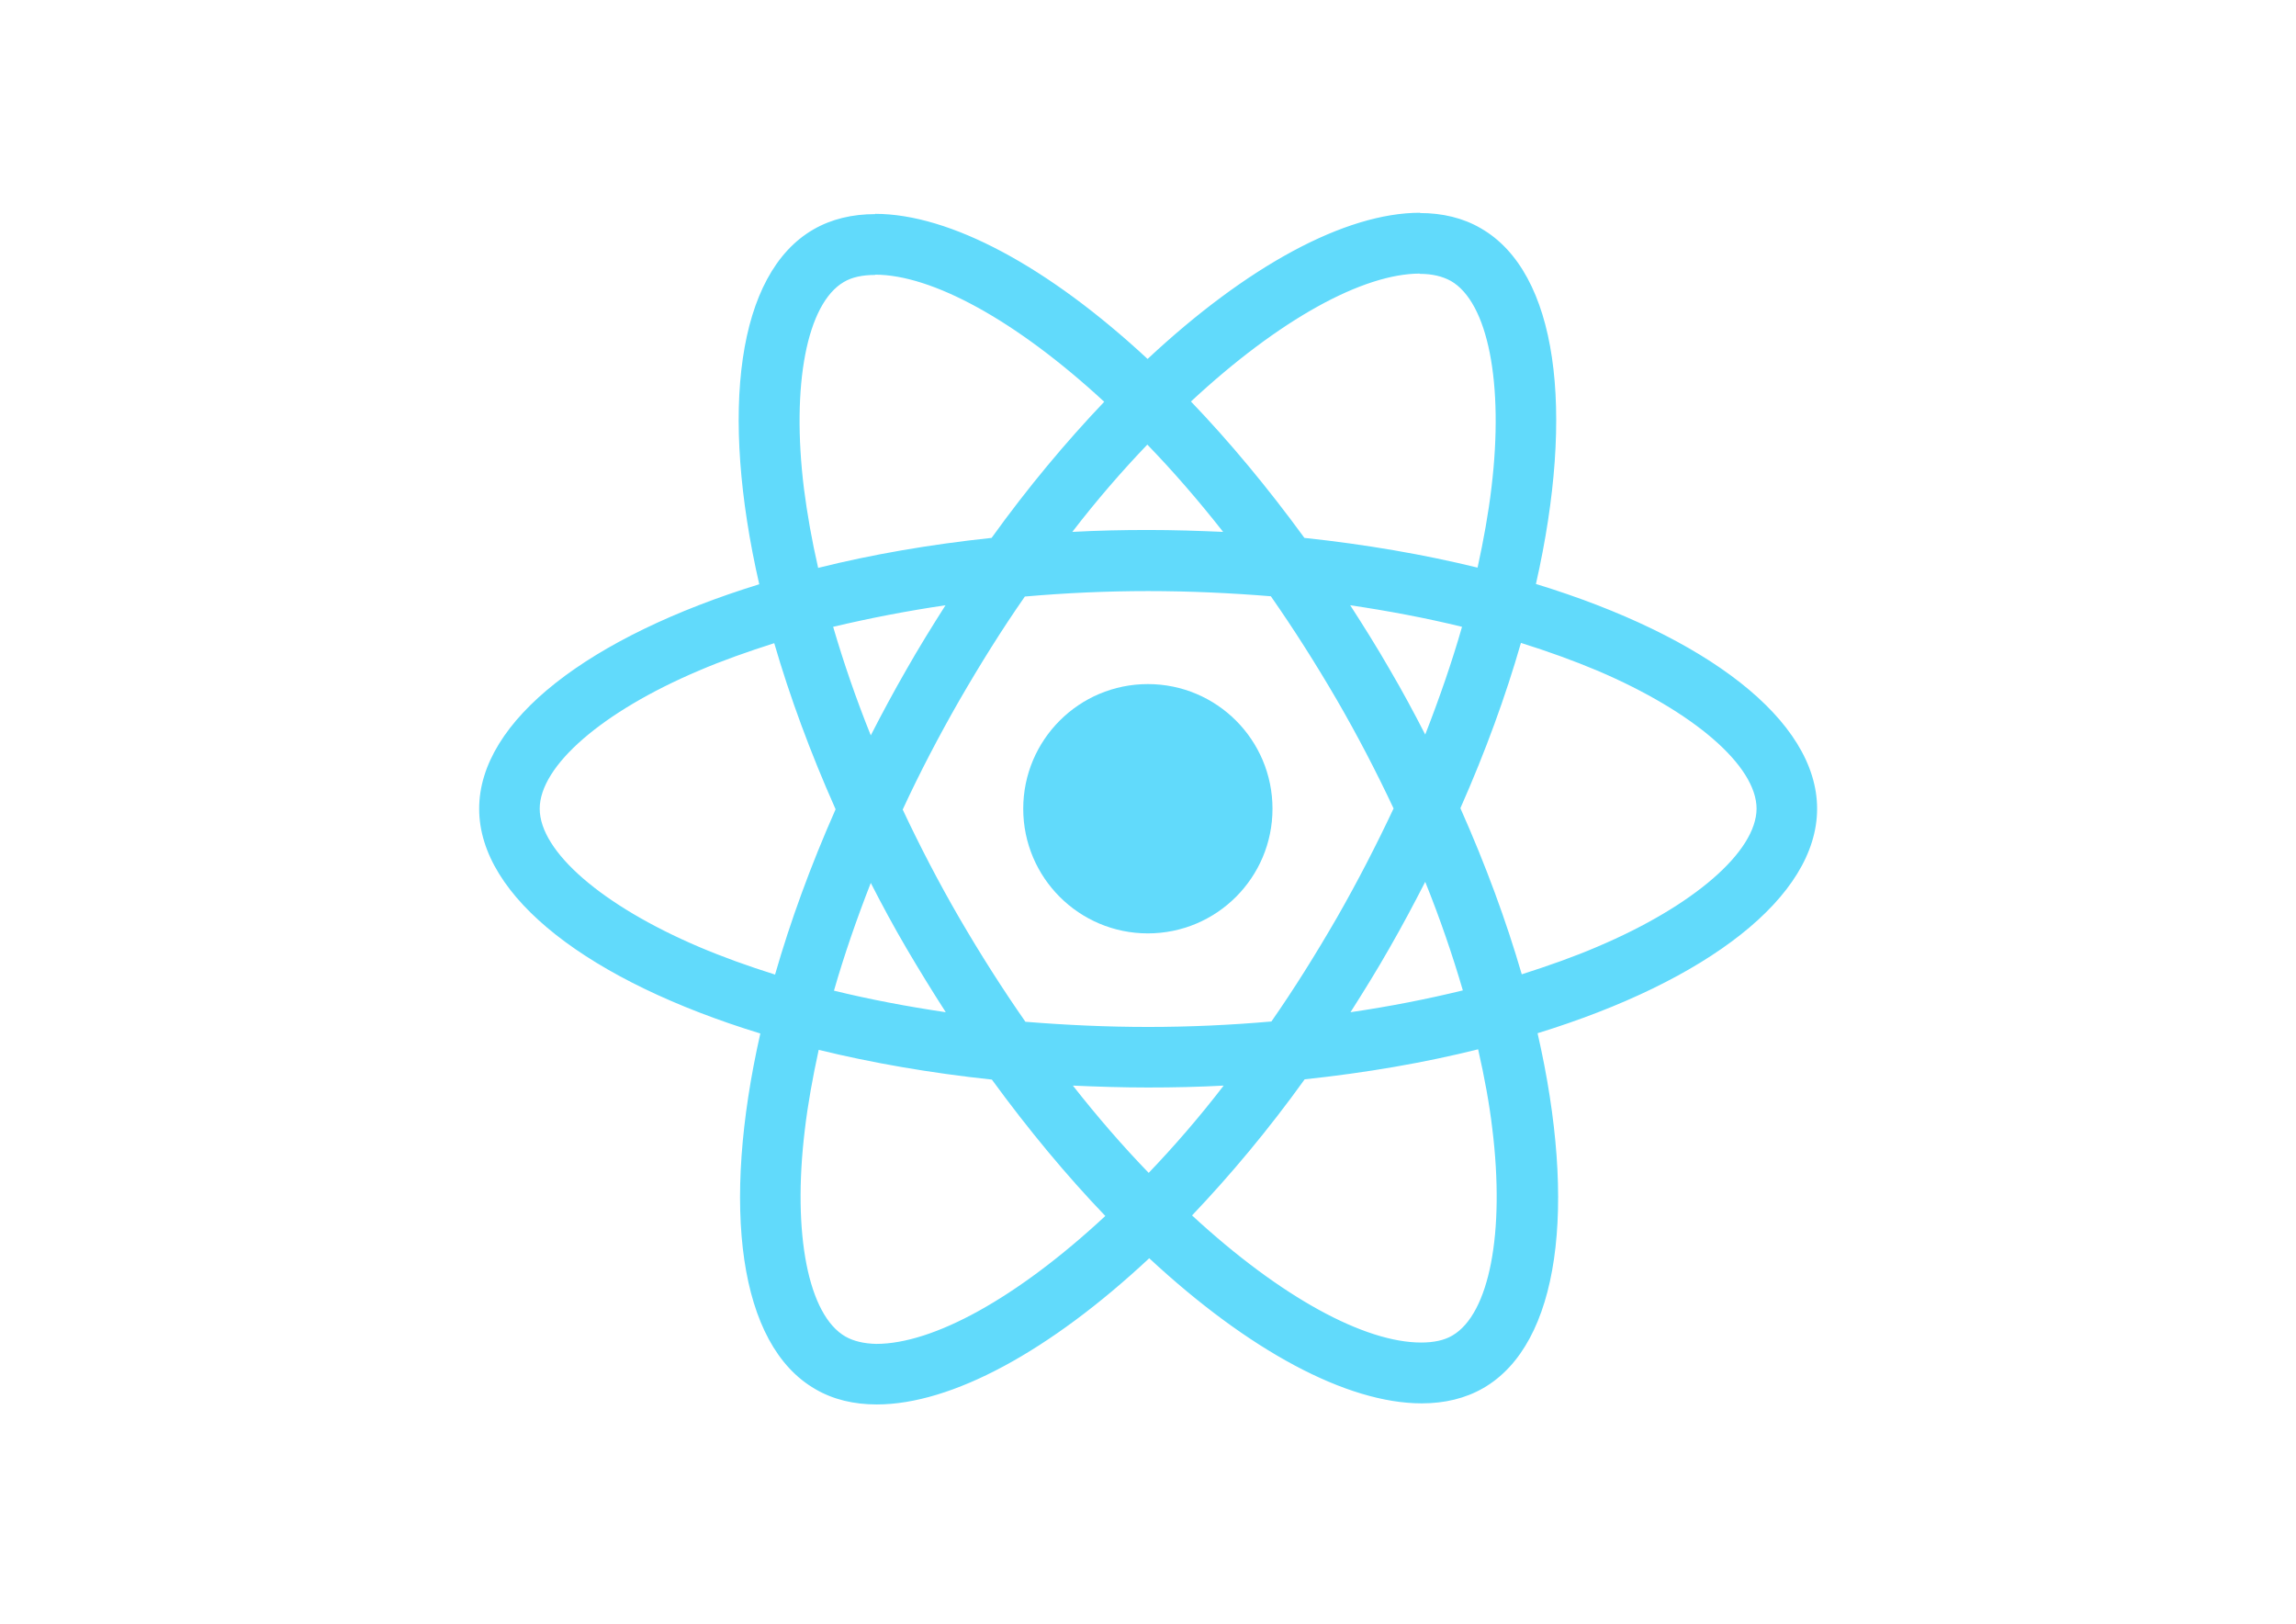
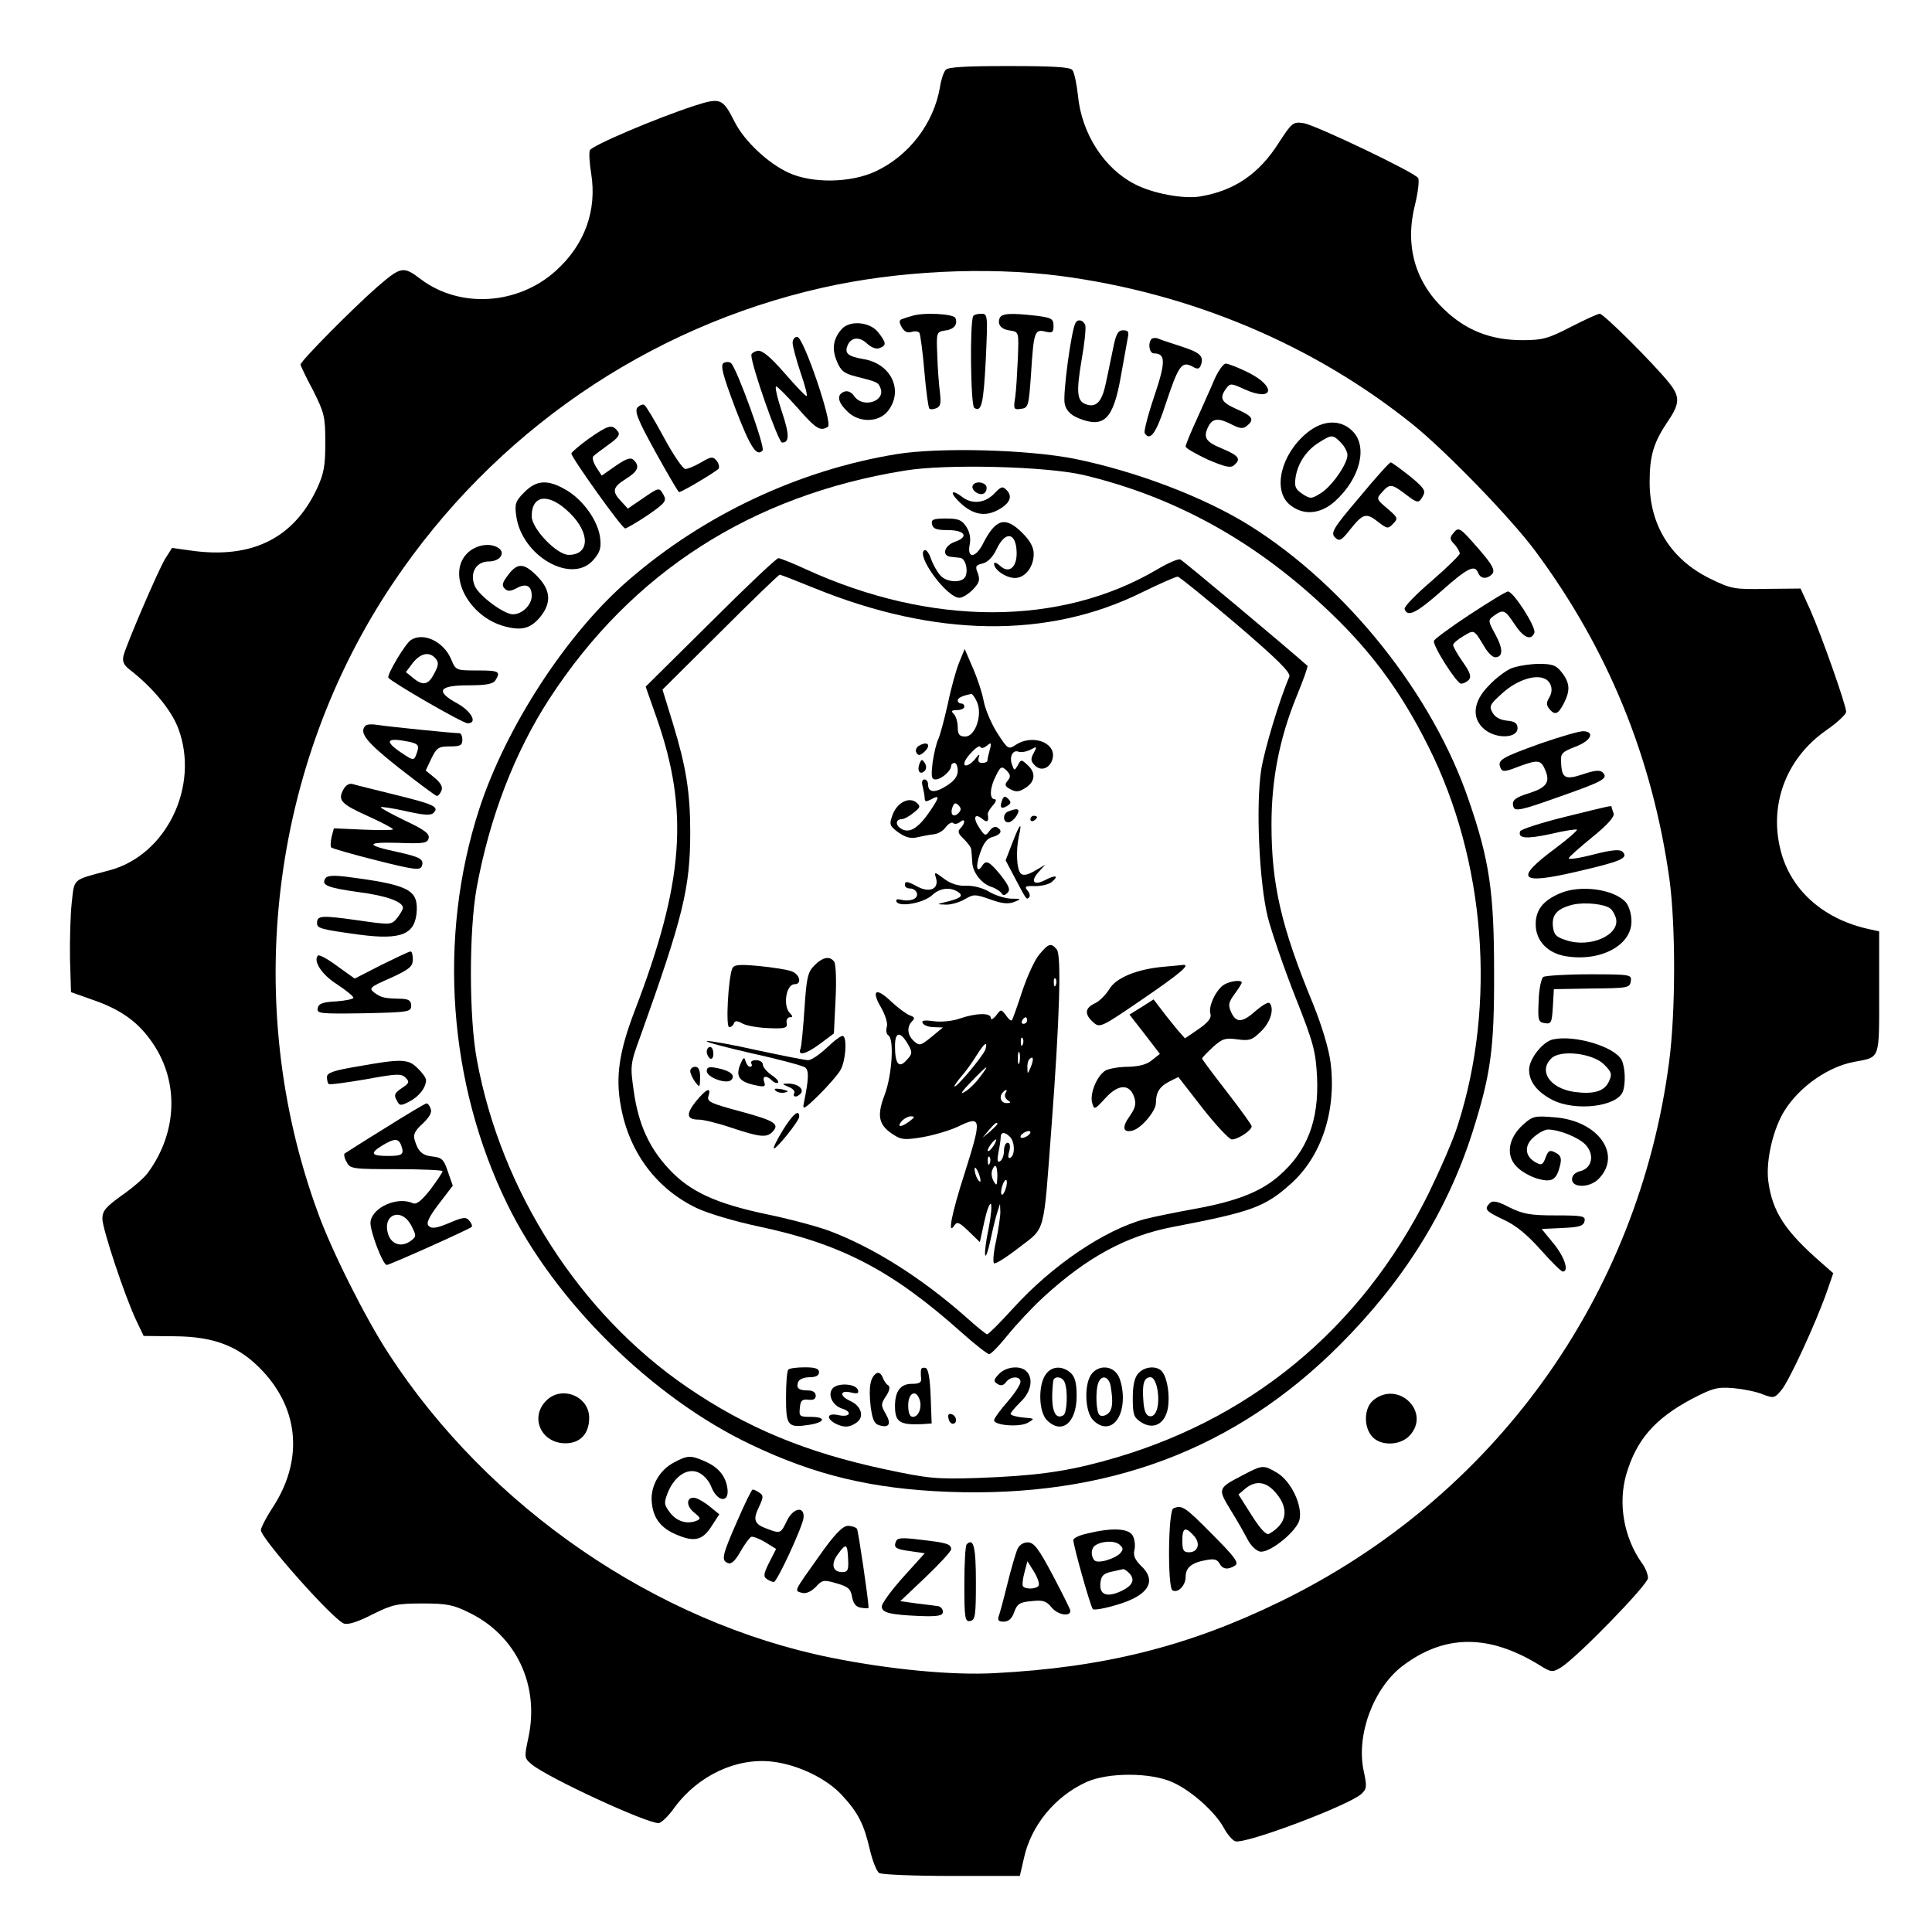
- <svg xmlns="http://www.w3.org/2000/svg" viewBox="0 0 841.9 595.3">
-   <g fill="#61DAFB">
-     <path d="M666.3 296.5c0-32.5-40.7-63.3-103.1-82.4 14.4-63.6 8-114.2-20.2-130.4-6.5-3.8-14.1-5.6-22.4-5.6v22.3c4.6 0 8.3.9 11.4 2.6 13.6 7.8 19.5 37.5 14.9 75.7-1.1 9.4-2.9 19.3-5.1 29.4-19.6-4.8-41-8.5-63.5-10.9-13.5-18.5-27.5-35.3-41.6-50 32.6-30.3 63.2-46.9 84-46.9V78c-27.5 0-63.5 19.6-99.9 53.6-36.4-33.8-72.4-53.2-99.9-53.2v22.3c20.7 0 51.4 16.5 84 46.6-14 14.7-28 31.4-41.3 49.9-22.6 2.4-44 6.1-63.6 11-2.3-10-4-19.7-5.2-29-4.7-38.2 1.1-67.9 14.6-75.8 3-1.8 6.9-2.6 11.5-2.6V78.5c-8.4 0-16 1.8-22.6 5.6-28.1 16.2-34.4 66.7-19.9 130.1-62.2 19.2-102.7 49.9-102.7 82.3 0 32.5 40.7 63.3 103.1 82.4-14.4 63.6-8 114.2 20.2 130.4 6.5 3.8 14.1 5.6 22.5 5.6 27.5 0 63.5-19.6 99.9-53.6 36.4 33.8 72.4 53.2 99.9 53.2 8.4 0 16-1.8 22.6-5.6 28.1-16.2 34.4-66.7 19.9-130.1 62-19.1 102.5-49.9 102.5-82.3zm-130.2-66.7c-3.7 12.9-8.3 26.2-13.5 39.5-4.1-8-8.4-16-13.1-24-4.6-8-9.5-15.8-14.4-23.4 14.2 2.1 27.9 4.7 41 7.9zm-45.8 106.5c-7.8 13.5-15.8 26.3-24.1 38.2-14.9 1.3-30 2-45.2 2-15.1 0-30.2-.7-45-1.9-8.3-11.9-16.4-24.6-24.2-38-7.6-13.1-14.5-26.4-20.8-39.8 6.2-13.4 13.2-26.8 20.7-39.9 7.8-13.5 15.8-26.3 24.1-38.2 14.9-1.3 30-2 45.2-2 15.1 0 30.2.7 45 1.9 8.3 11.9 16.4 24.6 24.2 38 7.6 13.1 14.5 26.4 20.8 39.8-6.3 13.4-13.2 26.8-20.7 39.9zm32.3-13c5.4 13.4 10 26.8 13.8 39.8-13.1 3.2-26.9 5.9-41.2 8 4.9-7.7 9.8-15.6 14.4-23.7 4.6-8 8.9-16.1 13-24.1zM421.2 430c-9.3-9.6-18.6-20.3-27.8-32 9 .4 18.2.7 27.5.7 9.4 0 18.7-.2 27.8-.7-9 11.7-18.3 22.4-27.5 32zm-74.4-58.9c-14.2-2.1-27.9-4.7-41-7.9 3.7-12.9 8.3-26.2 13.5-39.5 4.1 8 8.4 16 13.1 24 4.7 8 9.5 15.8 14.4 23.4zM420.7 163c9.3 9.6 18.6 20.3 27.8 32-9-.4-18.2-.7-27.5-.7-9.4 0-18.7.2-27.8.7 9-11.7 18.3-22.4 27.5-32zm-74 58.9c-4.9 7.7-9.8 15.6-14.4 23.7-4.6 8-8.9 16-13 24-5.4-13.4-10-26.8-13.8-39.8 13.1-3.1 26.9-5.8 41.2-7.9zm-90.5 125.2c-35.4-15.1-58.3-34.9-58.3-50.6 0-15.7 22.9-35.6 58.3-50.6 8.6-3.7 18-7 27.7-10.1 5.7 19.6 13.2 40 22.5 60.9-9.2 20.8-16.6 41.1-22.2 60.6-9.9-3.1-19.3-6.5-28-10.2zM310 490c-13.6-7.8-19.5-37.5-14.9-75.7 1.1-9.4 2.9-19.3 5.1-29.4 19.6 4.8 41 8.5 63.5 10.9 13.5 18.5 27.5 35.3 41.6 50-32.6 30.3-63.2 46.9-84 46.9-4.5-.1-8.3-1-11.3-2.7zm237.2-76.2c4.7 38.2-1.1 67.9-14.6 75.8-3 1.8-6.9 2.6-11.5 2.6-20.7 0-51.4-16.5-84-46.6 14-14.7 28-31.4 41.3-49.9 22.6-2.4 44-6.1 63.6-11 2.3 10.1 4.1 19.8 5.2 29.1zm38.5-66.7c-8.6 3.7-18 7-27.7 10.1-5.7-19.6-13.2-40-22.5-60.9 9.2-20.8 16.6-41.1 22.2-60.6 9.9 3.1 19.3 6.5 28.1 10.2 35.4 15.1 58.3 34.9 58.3 50.6-.1 15.7-23 35.6-58.4 50.6zM320.8 78.4z" />
-     <circle cx="420.9" cy="296.5" r="45.7" />
-     <path d="M520.5 78.1z" />
+ <svg xmlns="http://www.w3.org/2000/svg" version="1.0" width="585pt" height="584pt" viewBox="0 0 585 584" preserveAspectRatio="xMidYMid meet">
+   <g transform="translate(0,584) scale(0.1,-0.1)" fill="#000000" stroke="none">
+     <path d="M2863 5628 c-6 -7 -14 -31 -17 -53 -19 -109 -94 -207 -195 -254 -75 -35 -192 -37 -263 -4 -62 28 -134 96 -163 153 -37 73 -43 75 -122 50 -119 -39 -311 -121 -317 -135 -3 -8 -1 -39 4 -70 18 -112 -19 -215 -106 -294 -114 -104 -290 -116 -409 -27 -54 41 -60 40 -133 -23 -72 -63 -232 -224 -232 -235 0 -3 17 -39 38 -78 34 -68 37 -79 37 -158 0 -71 -4 -94 -26 -141 -71 -150 -198 -212 -381 -186 l-57 8 -21 -33 c-22 -37 -116 -256 -126 -293 -4 -17 0 -28 18 -42 70 -54 127 -123 148 -179 65 -174 -36 -383 -208 -429 -116 -31 -106 -23 -115 -100 -4 -39 -6 -115 -5 -170 l3 -99 62 -22 c83 -28 136 -64 178 -122 88 -119 85 -278 -8 -404 -11 -15 -47 -46 -79 -68 -47 -34 -58 -46 -58 -70 0 -31 69 -238 103 -309 l22 -46 95 -1 c121 -1 196 -31 266 -106 111 -119 122 -273 28 -415 -19 -29 -34 -59 -34 -66 0 -25 220 -273 252 -283 13 -4 43 6 86 28 60 30 74 33 152 33 73 0 93 -4 141 -28 142 -69 213 -219 179 -378 -13 -61 -13 -62 11 -82 51 -41 345 -177 383 -177 8 0 30 21 49 48 71 96 187 151 296 138 77 -9 164 -51 210 -101 50 -54 67 -88 85 -166 8 -34 21 -66 28 -70 7 -5 106 -9 220 -9 l206 0 12 52 c21 99 93 188 189 232 65 30 197 30 263 -1 57 -26 128 -90 154 -138 10 -19 26 -37 34 -40 30 -10 348 110 383 144 16 15 16 23 6 70 -23 108 30 250 118 317 127 96 261 97 415 2 35 -22 39 -22 64 -7 48 29 264 251 264 271 0 11 -8 32 -19 46 -54 77 -72 179 -47 267 31 106 87 170 200 230 62 32 76 36 125 32 31 -3 71 -11 89 -19 32 -12 35 -12 56 13 23 27 104 202 138 299 l19 55 -33 29 c-113 98 -152 157 -164 252 -7 61 15 157 50 212 46 73 133 133 211 147 79 15 75 4 75 210 l0 185 -27 6 c-135 28 -234 112 -268 227 -42 143 10 289 135 376 33 23 60 48 60 56 0 20 -75 232 -108 307 l-30 66 -104 -1 c-98 -2 -106 0 -170 31 -118 58 -183 161 -183 292 0 81 12 121 57 187 35 52 35 73 1 115 -46 57 -197 208 -209 208 -6 0 -45 -18 -88 -40 -68 -35 -85 -40 -146 -40 -95 0 -170 29 -236 92 -90 85 -121 195 -89 320 9 37 13 73 9 79 -10 17 -308 159 -346 166 -33 5 -36 2 -77 -61 -60 -94 -135 -144 -238 -161 -50 -8 -142 9 -196 37 -93 47 -162 153 -173 269 -4 35 -11 70 -17 77 -7 9 -58 12 -192 12 -134 0 -185 -3 -192 -12z m344 -623 c400 -52 773 -210 1073 -452 101 -82 292 -279 367 -379 221 -297 356 -626 408 -996 19 -141 19 -401 -1 -553 -93 -713 -531 -1320 -1179 -1635 -277 -135 -533 -199 -864 -216 -126 -7 -317 11 -495 47 -530 107 -1037 455 -1339 920 -69 105 -174 314 -215 429 -231 631 -144 1352 229 1906 306 455 771 774 1300 893 226 51 495 64 716 36z" />
+     <path d="M2760 4883 c-8 -2 -21 -6 -28 -9 -10 -3 -10 -9 -2 -24 8 -14 17 -19 30 -15 10 3 21 2 24 -3 3 -6 10 -58 15 -117 5 -59 12 -109 15 -112 3 -3 12 -3 21 1 13 5 15 15 11 48 -3 24 -7 75 -8 113 -3 68 -2 70 22 74 28 3 41 18 33 38 -5 13 -99 18 -133 6z" />
+     <path d="M2947 4883 c-11 -18 -8 -271 3 -278 22 -14 28 11 35 148 6 133 6 137 -14 137 -11 0 -22 -3 -24 -7z" />
+     <path d="M3027 4877 c-8 -20 5 -35 33 -38 25 -4 25 -5 22 -84 -2 -44 -5 -97 -8 -118 -6 -36 -4 -38 17 -35 23 3 24 8 31 107 8 127 11 135 43 127 21 -5 25 -3 25 17 0 22 -6 25 -52 31 -79 9 -105 7 -111 -7z" />
+     <path d="M3257 4863 c-13 -20 -40 -221 -33 -246 4 -19 17 -33 41 -43 78 -32 106 -4 129 127 9 52 19 104 21 117 4 17 1 22 -14 22 -16 0 -22 -11 -31 -57 -7 -32 -16 -79 -22 -105 -11 -53 -28 -72 -57 -63 -30 9 -33 34 -16 135 9 50 14 98 11 106 -6 15 -22 19 -29 7z" />
+     <path d="M2548 4843 c-25 -29 -30 -59 -14 -97 12 -29 22 -37 58 -46 64 -16 68 -18 74 -35 16 -40 -53 -62 -79 -25 -9 13 -20 18 -31 14 -23 -9 -20 -31 9 -59 35 -36 96 -35 124 1 48 62 9 144 -76 157 -45 8 -56 17 -47 40 10 26 36 29 59 7 13 -12 28 -18 38 -14 22 8 21 16 -4 48 -25 32 -87 37 -111 9z" />
+     <path d="M2400 4802 c0 -10 11 -51 24 -90 14 -40 22 -72 18 -71 -4 0 -34 32 -67 70 -42 48 -66 68 -80 67 -11 -2 -20 -8 -20 -13 0 -32 82 -265 93 -265 23 0 23 24 -2 98 -13 39 -20 72 -16 72 4 0 33 -29 65 -65 56 -64 69 -72 92 -57 15 10 -74 272 -93 272 -8 0 -14 -8 -14 -18z" />
+     <path d="M3487 4814 c-12 -13 -7 -44 7 -44 36 0 36 -26 1 -130 -19 -56 -32 -107 -29 -111 16 -27 35 -1 64 89 38 114 48 129 79 113 17 -10 22 -9 27 3 10 27 -1 38 -56 56 -30 10 -62 20 -71 24 -8 4 -18 3 -22 0z" />
+     <path d="M2191 4741 c-10 -7 -3 -35 35 -136 46 -120 65 -149 83 -129 9 9 -77 246 -95 264 -5 5 -15 5 -23 1z" />
+     <path d="M3678 4693 c-11 -27 -36 -81 -54 -122 -19 -41 -34 -78 -34 -83 0 -5 30 -22 66 -39 51 -22 70 -27 80 -18 23 19 16 29 -36 51 -51 21 -58 34 -40 69 13 23 31 24 71 3 24 -12 34 -13 45 -3 23 19 17 29 -31 50 -47 21 -54 33 -32 63 12 16 15 16 56 -3 87 -39 97 8 11 51 -30 15 -61 27 -68 27 -7 1 -22 -20 -34 -46z" />
+     <path d="M1930 4606 c-9 -12 2 -39 55 -135 37 -67 69 -121 71 -121 9 0 114 63 120 71 3 6 0 17 -7 25 -10 12 -16 12 -46 -6 -19 -11 -40 -20 -48 -20 -7 0 -36 42 -64 94 -28 52 -55 97 -60 100 -5 3 -14 -1 -21 -8z" />
+     <path d="M3957 4529 c-78 -64 -104 -172 -53 -216 41 -35 94 -31 139 10 75 68 100 165 52 212 -36 36 -90 34 -138 -6z m103 -29 c11 -11 20 -28 20 -38 0 -27 -49 -97 -82 -116 -27 -17 -31 -17 -55 -1 -21 14 -24 22 -20 50 7 44 34 83 72 106 38 24 41 23 65 -1z" />
+     <path d="M1783 4512 c-29 -21 -52 -41 -53 -45 0 -12 153 -227 163 -227 4 0 35 18 68 40 52 36 58 43 49 60 -14 25 -13 26 -65 -10 l-44 -30 -20 22 c-29 30 -26 43 14 68 37 23 43 38 24 57 -9 9 -22 5 -54 -17 l-43 -30 -17 26 c-9 15 -13 29 -8 33 4 4 25 20 46 35 31 22 36 31 26 42 -16 20 -27 17 -86 -24z" />
+     <path d="M2715 4465 c-295 -48 -582 -183 -809 -379 -189 -162 -374 -447 -455 -696 -126 -388 -94 -830 85 -1196 144 -295 439 -586 738 -728 195 -93 367 -134 598 -143 480 -18 867 127 1184 444 194 194 325 404 402 643 56 177 67 253 66 490 0 238 -14 335 -76 515 -109 322 -370 649 -663 833 -139 87 -345 165 -532 203 -142 28 -409 35 -538 14z m565 -63 c269 -64 508 -193 724 -394 141 -130 235 -256 321 -428 173 -345 207 -780 89 -1147 -13 -43 -54 -136 -89 -208 -205 -412 -547 -692 -987 -810 -118 -32 -210 -44 -378 -50 -123 -4 -148 -2 -279 26 -240 51 -421 126 -602 250 -324 222 -562 593 -635 990 -24 128 -24 389 -1 519 39 214 115 412 221 575 249 382 611 615 1075 690 125 21 428 13 541 -13z" />
+     <path d="M2946 4371 c-9 -15 23 -36 36 -23 5 5 7 15 4 21 -9 13 -33 14 -40 2z" />
+     <path d="M3010 4345 c-27 -28 -66 -33 -96 -10 -30 23 -40 17 -15 -9 39 -41 77 -52 117 -33 41 20 52 43 32 63 -12 13 -17 11 -38 -11z" />
+     <path d="M2822 4253 c3 -14 13 -18 47 -18 54 0 66 -21 21 -36 -32 -12 -39 -43 -10 -45 8 -1 20 -2 27 -3 15 -1 25 -33 17 -55 -8 -22 -57 -21 -77 2 -9 10 -22 33 -28 50 -6 18 -15 29 -20 26 -26 -16 68 -144 106 -144 9 0 27 11 40 24 20 21 23 29 16 50 -9 21 -7 25 15 30 15 4 31 20 42 44 25 53 56 51 60 -3 4 -50 -21 -75 -50 -48 -10 9 -18 12 -18 6 0 -18 36 -43 63 -43 31 0 57 33 57 73 0 20 -11 40 -34 63 -52 52 -81 44 -120 -33 -22 -43 -48 -45 -40 -3 4 19 1 38 -10 55 -14 21 -24 25 -62 25 -38 0 -45 -3 -42 -17z" />
+     <path d="M2151 3955 l-196 -194 33 -94 c99 -282 83 -499 -66 -887 -47 -123 -59 -200 -42 -290 25 -139 108 -250 230 -308 36 -17 119 -41 185 -55 251 -53 404 -132 615 -320 41 -37 80 -67 85 -67 6 0 30 25 55 56 25 31 74 84 110 117 131 120 250 185 391 212 240 46 279 60 359 132 92 83 137 221 119 365 -5 41 -26 111 -53 178 -97 235 -126 362 -126 544 0 136 24 259 75 385 21 51 36 93 34 95 -69 61 -377 319 -385 322 -6 3 -38 -11 -70 -30 -293 -173 -684 -173 -1063 0 -41 19 -79 34 -84 34 -6 0 -99 -88 -206 -195z m313 105 c368 -150 709 -155 995 -13 53 26 101 47 107 47 6 -1 86 -66 178 -144 126 -108 165 -147 160 -159 -30 -70 -75 -219 -85 -281 -17 -109 -6 -344 20 -448 12 -46 49 -154 83 -240 56 -141 62 -166 66 -244 6 -130 -30 -224 -114 -297 -55 -49 -129 -78 -255 -101 -61 -11 -129 -25 -152 -31 -123 -33 -281 -140 -399 -270 -39 -43 -75 -79 -79 -79 -3 0 -33 24 -65 53 -134 118 -279 210 -415 261 -36 13 -121 36 -190 50 -151 32 -230 68 -293 136 -61 65 -93 137 -107 236 -11 78 -11 82 21 169 128 358 150 446 150 615 0 122 -13 200 -52 328 l-32 104 175 174 c96 96 177 174 180 174 3 0 49 -18 103 -40z" />
+     <path d="M2905 3836 c-9 -21 -25 -78 -35 -127 -11 -49 -24 -97 -29 -107 -5 -10 -13 -42 -17 -70 -5 -43 -4 -52 9 -52 17 0 47 26 47 41 0 5 5 9 10 9 6 0 10 -11 10 -24 0 -17 -11 -31 -35 -46 -35 -22 -55 -20 -55 6 0 8 -5 14 -11 14 -7 0 -9 -9 -5 -22 3 -13 6 -29 6 -36 0 -10 5 -10 20 -2 26 14 25 7 -4 -36 -35 -51 -61 -68 -86 -54 -20 11 -19 30 2 30 5 0 21 8 34 19 21 16 22 20 9 31 -23 19 -60 -1 -73 -39 -10 -28 -8 -32 19 -52 22 -15 38 -19 57 -14 15 3 37 8 50 9 12 1 29 11 36 22 8 10 18 16 22 12 4 -4 13 -3 21 3 16 14 17 -3 1 -19 -9 -9 -7 -16 10 -32 12 -12 23 -26 23 -33 1 -7 2 -24 3 -39 2 -31 29 -65 60 -74 11 -4 24 -12 28 -18 5 -8 10 -8 19 1 9 9 4 21 -20 52 -34 42 -45 48 -56 31 -17 -27 -22 -5 -8 35 11 33 22 47 39 51 25 7 31 19 13 29 -6 4 -16 -1 -23 -11 -12 -16 -14 -16 -31 10 -20 30 -14 46 10 26 14 -12 20 -7 16 14 -1 5 6 17 15 27 10 11 12 19 6 19 -17 0 -15 36 4 72 14 28 17 29 32 15 12 -13 13 -19 3 -31 -10 -12 -8 -17 9 -26 17 -9 26 -8 46 5 29 19 31 46 5 69 -18 17 -20 17 -29 -1 -10 -17 -11 -17 -17 0 -10 24 1 48 19 41 8 -3 24 0 36 6 20 11 21 10 10 -10 -10 -18 -9 -25 4 -38 20 -20 49 -6 54 25 7 46 -63 70 -112 38 -23 -15 -24 -14 -56 35 -18 28 -36 71 -41 95 -4 24 -19 70 -33 102 l-25 58 -16 -39z m53 -121 c18 -39 -5 -105 -35 -105 -18 0 -23 6 -23 28 0 15 -5 33 -12 40 -9 9 -7 12 10 12 12 0 22 5 22 10 0 6 -4 10 -10 10 -5 0 -10 4 -10 9 0 8 13 14 41 20 3 0 11 -10 17 -24z m30 -133 c13 11 15 10 9 -12 -4 -14 -7 -28 -7 -32 0 -5 -7 -8 -16 -8 -11 0 -14 6 -10 18 4 11 -1 8 -12 -7 -11 -13 -24 -21 -30 -18 -6 4 1 19 17 36 14 16 28 25 29 20 2 -6 11 -4 20 3z m-86 -204 c-15 -15 -26 -4 -18 18 5 13 9 15 18 6 9 -9 9 -15 0 -24z" />
+     <path d="M2781 3581 c-7 -5 -10 -14 -6 -20 5 -9 10 -9 21 0 26 22 14 38 -15 20z" />
+     <path d="M2784 3527 c-8 -21 2 -35 16 -21 5 5 6 15 0 24 -8 12 -10 12 -16 -3z" />
+     <path d="M3034 3416 c-8 -22 -2 -27 16 -16 12 7 12 12 3 21 -10 10 -14 9 -19 -5z" />
+     <path d="M3053 3383 c-17 -6 -17 -33 0 -33 7 0 18 9 25 20 13 21 4 25 -25 13z" />
+     <path d="M3120 3359 c0 -5 5 -7 10 -4 6 3 10 8 10 11 0 2 -4 4 -10 4 -5 0 -10 -5 -10 -11z" />
+     <path d="M3065 3287 l-20 -52 29 -55 c35 -66 34 -65 42 -57 4 4 2 13 -5 21 -10 12 -6 14 23 13 19 0 41 5 50 12 24 20 13 23 -20 6 -35 -18 -45 -3 -18 26 l19 21 -32 -19 c-21 -12 -35 -15 -42 -8 -13 13 -15 70 -6 113 11 47 3 39 -20 -21z" />
+     <path d="M2834 3182 c10 -32 -17 -46 -53 -28 -35 19 -41 19 -41 6 0 -5 6 -10 14 -10 21 0 31 -21 15 -31 -8 -5 -25 -7 -37 -4 -16 4 -21 2 -17 -6 11 -16 82 -3 108 21 22 21 53 25 77 10 19 -12 9 -20 -32 -30 -33 -8 -33 -8 -5 -9 16 -1 42 7 58 16 27 16 31 16 77 0 35 -13 55 -15 73 -8 23 9 22 10 -10 10 -18 1 -48 10 -66 21 -18 11 -47 19 -69 18 -24 -1 -47 6 -67 21 -29 22 -31 22 -25 3z" />
+     <path d="M3147 2950 c-14 -16 -37 -67 -52 -112 -15 -46 -29 -85 -31 -87 -3 -3 -11 4 -18 15 -15 19 -15 19 -30 -1 -9 -11 -16 -14 -16 -7 0 16 -45 15 -94 -2 -22 -8 -57 -11 -79 -8 -29 4 -38 2 -33 -6 4 -7 19 -12 34 -12 l27 -1 -35 -29 c-32 -26 -36 -27 -52 -13 -21 19 -23 44 -6 61 9 9 7 13 -8 18 -10 4 -36 23 -56 42 -46 44 -61 34 -30 -19 13 -23 21 -48 17 -59 -3 -10 -1 -21 5 -25 18 -11 11 -120 -11 -179 -25 -65 -19 -93 27 -122 23 -15 34 -16 88 -7 34 6 81 20 105 31 74 36 75 28 21 -143 -39 -121 -52 -189 -30 -155 8 12 15 9 43 -18 l34 -33 13 60 c7 33 16 58 20 56 4 -3 1 -35 -6 -72 -8 -37 -13 -74 -11 -83 2 -8 9 12 16 45 7 33 16 71 21 85 l8 25 1 -25 c0 -14 -6 -53 -13 -88 -8 -34 -10 -64 -6 -67 4 -3 39 19 76 48 81 62 73 35 98 367 25 331 30 518 16 535 -17 21 -25 19 -53 -15z m50 -92 c-3 -8 -6 -5 -6 6 -1 11 2 17 5 13 3 -3 4 -12 1 -19z m-87 -108 c0 -5 -5 -10 -11 -10 -5 0 -7 5 -4 10 3 6 8 10 11 10 2 0 4 -4 4 -10z m-360 -73 c13 -23 13 -28 -5 -47 -23 -26 -35 -12 -35 43 0 44 16 46 40 4z m347 1 c-3 -8 -6 -5 -6 6 -1 11 2 17 5 13 3 -3 4 -12 1 -19z m-113 -15 c-5 -18 -93 -123 -94 -112 0 3 10 17 21 30 12 13 32 41 45 62 26 41 35 46 28 20z m103 -40 c-3 -10 -5 -4 -5 12 0 17 2 24 5 18 2 -7 2 -21 0 -30z m34 -14 c-9 -22 -10 -22 -10 -3 -1 11 2 24 6 27 12 12 14 0 4 -24z m-153 -29 c-12 -17 -33 -38 -47 -46 -16 -10 -9 1 19 30 51 53 60 58 28 16z m76 -51 c-3 -6 0 -15 7 -20 11 -7 10 -9 -3 -9 -18 0 -24 20 -11 33 10 11 15 8 7 -4z m-290 -84 c-25 -19 -40 -19 -24 0 7 8 20 15 28 15 13 0 12 -3 -4 -15z m266 -8 c0 -2 -10 -12 -22 -23 l-23 -19 19 23 c18 21 26 27 26 19z m90 -37 c-8 -5 -17 -7 -19 -4 -3 3 1 9 9 14 8 5 17 7 19 4 3 -3 -1 -9 -9 -14z m-52 -2 c15 -15 16 -55 2 -63 -7 -4 -9 2 -4 19 4 16 2 26 -5 26 -6 0 -11 -11 -11 -24 0 -14 -5 -28 -12 -32 -8 -5 -9 2 -5 26 4 18 7 39 7 46 0 17 12 18 28 2z m-50 -28 c-7 -10 -14 -17 -17 -15 -4 4 18 35 25 35 2 0 -1 -9 -8 -20z m-11 -52 c-3 -8 -6 -5 -6 6 -1 11 2 17 5 13 3 -3 4 -12 1 -19z m-28 -53 c0 -5 -4 -3 -9 5 -5 8 -9 22 -9 30 0 16 17 -16 18 -35z m51 13 c-1 -28 -2 -30 -11 -15 -6 10 -8 25 -5 33 9 24 16 16 16 -18z m25 -38 c-4 -12 -9 -19 -12 -17 -3 3 -2 15 2 27 4 12 9 19 12 17 3 -3 2 -15 -2 -27z" />
+     <path d="M2466 2917 c-20 -20 -24 -37 -30 -130 -4 -59 -9 -114 -12 -122 -10 -24 17 -17 61 16 l40 30 5 102 c3 56 1 108 -4 115 -13 18 -34 15 -60 -11z" />
+     <path d="M2217 2907 c-12 -31 -20 -177 -9 -177 6 0 12 5 14 11 3 9 10 9 26 0 13 -7 49 -13 80 -14 49 -2 57 0 54 16 -2 9 3 17 10 17 9 0 9 3 0 12 -22 22 -12 88 14 88 23 0 16 30 -9 39 -12 5 -57 12 -98 16 -63 6 -77 4 -82 -8z" />
+     <path d="M3525 2913 c-81 -7 -146 -33 -166 -68 -11 -17 -30 -37 -44 -43 -30 -14 -32 -33 -5 -57 20 -18 23 -17 150 70 120 82 149 108 118 103 -7 -1 -31 -3 -53 -5z" />
+     <path d="M3707 2859 c-24 -14 -49 -66 -42 -88 4 -13 -6 -26 -36 -47 l-41 -28 -22 25 c-11 14 -33 40 -47 59 l-26 34 -36 -23 -37 -23 46 -59 46 -60 -24 -19 c-15 -13 -39 -19 -71 -20 -27 0 -57 -5 -69 -11 -25 -14 -49 -69 -41 -98 6 -22 7 -22 40 14 39 43 73 44 87 4 7 -21 4 -33 -13 -58 -25 -34 -21 -52 9 -44 26 7 70 59 70 83 0 32 11 50 40 65 l28 14 73 -94 c41 -52 81 -95 89 -95 18 0 60 27 60 40 0 4 -34 51 -75 104 -41 53 -75 98 -75 101 0 3 15 18 33 35 28 25 37 28 74 23 37 -5 45 -2 72 25 29 28 40 69 25 85 -4 4 -22 -7 -41 -23 -41 -37 -60 -38 -75 -5 -10 22 -8 30 10 55 12 16 22 32 22 35 0 9 -34 5 -53 -6z" />
+     <path d="M2505 2669 c-22 -21 -48 -39 -58 -39 -9 0 -79 14 -154 30 -75 17 -144 29 -152 28 -9 -2 52 -18 134 -37 83 -18 156 -38 163 -43 12 -10 11 -34 -4 -108 -5 -22 1 -19 46 25 28 28 58 62 66 77 15 29 19 94 7 101 -5 3 -26 -13 -48 -34z" />
+     <path d="M2140 2656 c0 -8 5 -18 10 -21 6 -3 10 3 10 14 0 12 -4 21 -10 21 -5 0 -10 -6 -10 -14z" />
+     <path d="M2241 2616 c-14 -36 -2 -52 47 -62 27 -6 31 -4 26 10 -7 19 7 21 24 4 6 -6 14 -9 18 -6 3 4 -6 14 -20 23 -14 10 -26 24 -26 31 0 8 -9 14 -21 14 -11 0 -17 -4 -14 -10 3 -5 2 -10 -4 -10 -5 0 -11 8 -14 18 -3 13 -7 10 -16 -12z" />
+     <path d="M2090 2597 c0 -7 7 -22 15 -33 14 -18 14 -17 15 14 0 22 -5 32 -15 32 -8 0 -15 -6 -15 -13z" />
+     <path d="M2140 2597 c0 -19 60 -41 74 -27 14 14 -2 28 -42 36 -25 5 -32 3 -32 -9z" />
+     <path d="M2388 2549 c13 -5 20 -13 17 -19 -3 -5 -2 -10 4 -10 5 0 13 5 17 11 8 14 -14 29 -41 28 -18 0 -18 -1 3 -10z" />
+     <path d="M2348 2538 c6 -6 18 -8 28 -6 14 3 12 5 -9 10 -19 3 -25 2 -19 -4z" />
+     <path d="M2107 2505 c-31 -39 -28 -55 9 -55 14 0 59 -11 100 -25 84 -28 105 -30 122 -13 24 24 10 34 -93 62 -93 25 -105 30 -100 47 10 30 -7 22 -38 -16z" />
+     <path d="M2371 2419 c-17 -28 -30 -53 -28 -56 6 -5 77 83 77 96 0 24 -19 8 -49 -40z" />
+     <path d="M2387 1693 c-4 -3 -7 -41 -7 -84 0 -87 5 -93 71 -83 49 8 51 24 3 24 -33 0 -35 2 -32 28 2 22 7 26 26 24 15 -2 22 2 22 12 0 10 -9 16 -23 16 -29 0 -37 7 -30 26 3 8 18 14 34 14 19 0 29 5 29 15 0 11 -11 15 -43 15 -24 0 -47 -3 -50 -7z" />
+     <path d="M2789 1693 c-1 -4 -1 -16 0 -25 2 -14 -5 -18 -28 -18 -34 0 -51 -22 -51 -67 0 -49 14 -58 83 -55 l28 2 -3 82 c-2 54 -7 83 -15 86 -7 2 -14 0 -14 -5z m-4 -92 c7 -24 -4 -51 -21 -51 -9 0 -14 12 -14 35 0 38 24 50 35 16z" />
+     <path d="M3024 1679 c-16 -17 -16 -22 -4 -29 10 -7 19 -5 26 5 14 19 44 19 44 1 0 -8 -18 -36 -40 -61 -22 -25 -40 -50 -40 -55 0 -16 77 -22 102 -8 22 13 22 13 -14 16 -21 2 -38 7 -38 11 0 4 14 20 30 36 32 30 40 71 18 93 -19 19 -63 14 -84 -9z" />
+     <path d="M3166 1678 c-23 -33 -21 -113 4 -138 45 -45 90 -8 90 73 0 40 -5 58 -18 70 -26 23 -58 21 -76 -5z m58 -24 c10 -26 7 -92 -4 -99 -28 -17 -40 23 -31 103 2 17 28 15 35 -4z" />
+     <path d="M3307 1682 c-25 -28 -23 -116 3 -142 43 -43 90 -8 90 68 0 27 -7 57 -16 70 -18 27 -55 29 -77 4z m56 -39 c8 -48 6 -71 -8 -83 -8 -7 -19 -9 -25 -5 -11 7 -14 73 -4 99 10 25 32 18 37 -11z" />
+     <path d="M3447 1682 c-12 -13 -17 -37 -17 -75 0 -50 3 -59 25 -73 37 -24 72 -6 81 41 7 40 -1 91 -17 112 -16 19 -53 16 -72 -5z m57 -46 c9 -47 -2 -88 -23 -84 -11 2 -17 16 -19 47 -4 51 2 71 22 71 8 0 16 -14 20 -34z" />
+     <path d="M2654 1682 c-19 -12 -24 -42 -18 -98 5 -40 11 -55 25 -59 31 -10 39 3 21 34 -15 26 -15 30 1 54 11 17 13 28 6 33 -6 3 -13 14 -17 25 -4 10 -12 15 -18 11z" />
+     <path d="M2521 1636 c-16 -19 0 -52 29 -61 32 -10 24 -27 -10 -20 -34 8 -41 -8 -11 -25 26 -13 43 -13 65 3 24 17 14 50 -19 65 -34 15 -32 34 1 26 20 -5 25 -3 22 7 -6 20 -62 23 -77 5z" />
+     <path d="M2872 1546 c1 -10 8 -17 13 -17 15 1 12 24 -3 29 -9 3 -13 -2 -10 -12z" />
+     <path d="M4116 4334 c-80 -94 -87 -107 -74 -121 14 -13 19 -11 48 26 38 47 47 49 84 20 26 -20 29 -21 44 -5 16 16 15 19 -17 46 -34 29 -34 30 -16 50 23 26 29 25 69 -5 39 -30 42 -30 55 -6 9 15 2 25 -41 60 -28 22 -54 41 -57 41 -4 0 -47 -48 -95 -106z" />
+     <path d="M1588 4350 c-27 -27 -30 -36 -25 -71 16 -123 169 -210 234 -134 20 23 24 36 20 68 -7 51 -51 113 -102 143 -56 33 -90 31 -127 -6z m138 -64 c62 -61 59 -126 -4 -126 -36 0 -112 79 -112 117 0 67 54 71 116 9z" />
+     <path d="M4400 4225 c-11 -13 -10 -19 4 -33 9 -10 16 -23 16 -28 0 -5 -38 -42 -85 -83 -47 -40 -84 -78 -82 -85 9 -26 36 -12 111 54 80 71 102 82 112 55 8 -19 28 -19 43 -2 8 11 0 27 -40 73 -60 69 -62 70 -79 49z" />
+     <path d="M1415 4165 c-64 -63 4 -194 115 -222 50 -13 76 -6 105 28 36 44 33 83 -10 126 -39 39 -59 40 -88 0 -16 -21 -18 -30 -9 -39 9 -9 17 -9 36 1 29 16 46 8 46 -23 0 -28 -29 -56 -57 -56 -27 0 -101 55 -115 85 -17 39 3 75 42 75 34 0 52 26 29 41 -26 17 -69 9 -94 -16z" />
+     <path d="M4450 3979 c-58 -38 -106 -74 -108 -79 -5 -14 69 -130 82 -130 7 0 17 5 23 11 9 9 5 23 -18 55 -16 23 -29 46 -29 51 0 5 14 17 31 27 34 20 31 22 66 -36 10 -16 23 -28 30 -28 24 0 25 24 2 67 -24 44 -24 45 -5 59 28 20 33 18 62 -26 27 -41 50 -51 60 -26 6 17 -64 126 -80 125 -6 0 -58 -32 -116 -70z" />
+     <path d="M1244 3902 c-17 -11 -73 -105 -68 -114 9 -13 225 -138 240 -138 31 0 12 36 -31 60 -68 37 -57 55 33 55 54 0 75 4 82 15 17 27 11 30 -55 30 -64 0 -65 0 -79 34 -22 53 -84 83 -122 58z m75 -56 c10 -11 9 -21 -4 -45 -18 -35 -34 -39 -65 -13 l-21 17 21 28 c24 30 51 35 69 13z" />
+     <path d="M4575 3816 c-16 -7 -47 -30 -67 -52 -49 -49 -53 -101 -11 -134 36 -28 98 -25 98 5 0 15 -8 21 -32 23 -21 2 -37 11 -44 25 -11 19 -7 25 31 59 41 37 95 56 125 44 22 -8 30 -36 16 -58 -9 -15 -9 -23 0 -34 17 -21 27 -17 44 16 20 39 19 62 -6 94 -17 22 -28 26 -72 26 -29 -1 -65 -7 -82 -14z" />
+     <path d="M1107 3643 c-21 -21 1 -49 101 -128 59 -46 111 -85 115 -85 4 0 10 7 14 17 4 11 -3 23 -21 38 l-27 22 17 36 c16 33 22 37 56 37 31 0 38 3 38 20 0 11 -4 20 -9 20 -19 0 -217 20 -247 25 -17 3 -33 2 -37 -2z m132 -49 c26 -6 30 -10 25 -28 -10 -31 -10 -31 -49 -5 -53 36 -45 47 24 33z" />
+     <path d="M4665 3589 c-119 -43 -131 -50 -122 -73 6 -14 12 -14 58 4 58 21 66 20 80 -17 12 -32 0 -48 -49 -64 -46 -14 -56 -23 -49 -43 5 -13 25 -9 134 30 137 48 154 57 136 75 -8 8 -24 7 -59 -5 -54 -18 -65 -13 -67 34 -2 29 2 33 43 49 46 17 61 45 25 47 -11 1 -69 -16 -130 -37z" />
+     <path d="M1040 3450 c-18 -33 -8 -44 74 -81 42 -19 76 -37 76 -40 0 -3 -40 -3 -90 -1 l-89 4 -7 -26 c-3 -15 -4 -29 -1 -32 3 -3 65 -21 137 -39 111 -28 132 -31 137 -18 8 21 -4 28 -72 43 -99 21 -99 31 0 28 79 -3 90 -1 93 15 3 13 -15 26 -73 53 -41 20 -74 38 -72 40 2 2 36 -3 76 -12 54 -12 75 -14 84 -5 18 18 0 26 -118 55 -60 15 -118 29 -127 32 -10 3 -21 -3 -28 -16z" />
+     <path d="M4736 3366 c-72 -18 -131 -37 -133 -43 -8 -22 19 -24 93 -8 41 10 77 15 79 13 2 -2 -27 -28 -66 -57 -125 -93 -109 -111 66 -70 134 31 157 41 138 60 -8 8 -32 6 -87 -8 -42 -11 -76 -16 -76 -12 0 4 32 32 71 64 47 38 68 62 65 72 -3 8 -6 17 -6 19 0 6 2 6 -144 -30z" />
+     <path d="M985 3180 c-13 -20 7 -28 100 -41 85 -11 135 -29 135 -48 0 -5 -8 -18 -17 -30 -18 -22 -19 -22 -123 -7 -108 15 -120 14 -120 -9 0 -16 11 -19 128 -35 129 -17 171 1 174 75 2 62 -29 77 -218 101 -35 4 -54 3 -59 -6z" />
+     <path d="M4723 3135 c-51 -22 -73 -50 -73 -94 0 -49 36 -87 90 -96 105 -18 200 32 200 105 0 22 -7 46 -17 58 -36 40 -138 54 -200 27z m153 -46 c7 -5 14 -19 17 -29 13 -51 -78 -91 -150 -67 -32 10 -38 17 -41 43 -3 35 13 53 61 65 36 8 96 2 113 -12z" />
+     <path d="M1154 2918 l-80 -41 -53 38 c-28 21 -54 35 -58 32 -16 -16 11 -58 57 -87 27 -18 50 -36 50 -41 0 -4 -24 -9 -52 -11 -41 -2 -54 -7 -56 -21 -3 -16 7 -17 140 -15 135 3 143 4 143 23 0 15 -7 20 -30 21 -51 1 -60 3 -81 18 -18 14 -15 17 49 45 57 26 67 35 67 56 0 14 -3 25 -7 24 -5 0 -44 -19 -89 -41z" />
+     <path d="M4673 2882 c-6 -4 -13 -36 -14 -72 -3 -60 -1 -65 19 -68 19 -3 21 2 24 50 l3 53 115 2 c109 1 115 2 118 22 3 20 0 21 -125 21 -70 0 -133 -4 -140 -8z" />
+     <path d="M4703 2693 c-31 -6 -73 -59 -73 -92 0 -36 24 -67 70 -91 70 -36 196 -21 214 25 9 25 7 74 -4 96 -22 40 -141 76 -207 62z m154 -76 c23 -23 25 -29 15 -51 -14 -31 -47 -40 -106 -32 -73 11 -108 63 -69 101 27 28 126 16 160 -18z" />
+     <path d="M1083 2611 c-72 -12 -93 -19 -93 -32 0 -8 2 -18 5 -21 3 -3 53 4 112 14 93 17 108 18 121 5 13 -13 11 -17 -12 -32 -21 -14 -24 -21 -15 -36 9 -18 12 -18 39 -4 29 15 50 42 50 65 0 6 -11 22 -25 35 -28 29 -48 30 -182 6z" />
+     <path d="M1167 2425 c-65 -40 -121 -76 -124 -78 -2 -3 0 -15 7 -26 10 -20 19 -21 150 -21 77 0 140 -3 140 -6 0 -4 -17 -29 -37 -56 -27 -34 -42 -46 -53 -41 -46 21 -122 -12 -128 -56 -4 -23 37 -131 49 -131 9 0 250 108 257 115 3 2 0 11 -7 19 -10 12 -19 11 -61 -7 -38 -16 -53 -18 -62 -9 -8 8 -1 25 31 67 l42 55 -15 43 c-12 36 -18 42 -44 45 -33 3 -46 15 -56 49 -6 18 0 29 24 51 20 19 29 34 24 45 -3 9 -9 17 -13 16 -3 0 -59 -33 -124 -74z m47 -51 c11 -29 6 -34 -39 -34 -52 0 -56 8 -17 32 35 21 48 22 56 2z m32 -246 c15 -30 15 -32 -2 -45 -27 -20 -57 -12 -68 18 -21 62 40 86 70 27z" />
+     <path d="M4611 2434 c-45 -41 -52 -94 -18 -127 13 -14 42 -30 63 -36 44 -12 57 -4 68 41 5 21 2 30 -14 38 -17 9 -22 7 -30 -15 -8 -22 -13 -24 -29 -15 -34 18 -37 51 -7 77 15 13 34 23 43 23 34 0 93 -24 114 -46 28 -30 20 -71 -16 -80 -16 -4 -25 -13 -25 -25 0 -26 53 -26 80 1 73 73 0 177 -133 187 -60 5 -66 4 -96 -23z" />
+     <path d="M4511 2197 c-18 -18 -13 -24 42 -50 37 -17 71 -45 112 -91 32 -36 62 -66 67 -66 20 0 5 45 -28 85 l-36 44 64 3 c50 2 63 6 66 21 3 15 -6 17 -88 17 -76 0 -98 4 -139 24 -36 19 -51 22 -60 13z" />
+     <path d="M1652 1597 c-48 -51 -12 -127 60 -127 45 0 72 29 72 77 0 67 -86 100 -132 50z" />
+     <path d="M4159 1601 c-29 -23 -31 -81 -4 -111 26 -29 85 -27 113 3 66 70 -33 169 -109 108z" />
+     <path d="M2041 1412 c-45 -23 -74 -75 -67 -125 5 -45 28 -74 73 -93 55 -24 80 -18 107 24 l24 37 -27 22 c-14 12 -34 24 -44 27 -28 7 -32 -22 -6 -43 21 -17 22 -20 7 -26 -29 -11 -60 -1 -80 26 -18 24 -18 29 -5 62 21 49 60 74 93 58 14 -6 31 -25 37 -41 19 -50 58 -52 49 -3 -6 36 -29 62 -69 79 -42 18 -51 18 -92 -4z" />
+     <path d="M3764 1374 c-77 -40 -77 -41 -39 -104 19 -30 42 -71 52 -90 10 -20 27 -36 39 -38 30 -4 111 62 119 97 9 43 -25 115 -67 141 -42 25 -45 25 -104 -6z m100 -55 c40 -48 33 -92 -21 -123 -9 -5 -27 15 -53 56 l-40 63 21 18 c32 26 64 21 93 -14z" />
+     <path d="M2232 1234 c-46 -105 -49 -119 -27 -127 9 -4 22 8 37 35 13 23 28 43 33 45 6 1 25 -6 43 -17 l32 -20 -21 -41 c-17 -34 -18 -43 -7 -50 7 -5 17 -9 21 -9 10 0 87 167 90 194 4 37 -31 31 -50 -8 -19 -40 -20 -40 -60 -25 -39 14 -44 27 -25 66 14 30 14 35 2 43 -8 6 -18 10 -21 10 -3 0 -24 -43 -47 -96z" />
+     <path d="M3553 1273 c-16 -6 -18 -238 -3 -248 16 -10 40 14 40 40 0 28 17 43 60 51 25 5 35 3 42 -9 10 -19 26 -21 48 -7 12 8 -1 26 -70 95 -82 83 -91 89 -117 78z m62 -83 c21 -23 13 -50 -15 -50 -16 0 -20 6 -20 35 0 40 9 44 35 15z" />
+     <path d="M2480 1128 c-78 -110 -76 -104 -51 -111 12 -3 27 4 41 18 20 22 25 22 63 11 35 -10 43 -17 47 -41 4 -21 12 -31 28 -33 12 -2 22 -2 22 0 0 22 -31 232 -35 239 -4 5 -16 9 -28 9 -16 -1 -40 -25 -87 -92z m88 -8 c2 -34 -1 -40 -18 -40 -29 0 -35 25 -13 54 25 35 29 32 31 -14z" />
+     <path d="M3293 1197 c-24 -5 -43 -14 -43 -20 0 -17 52 -202 59 -209 3 -4 37 2 73 13 96 28 123 72 72 119 -18 18 -23 31 -19 47 3 13 1 32 -5 43 -12 23 -63 25 -137 7z m97 -62 c-9 -8 -29 -17 -46 -21 -26 -5 -32 -2 -37 15 -3 11 0 24 7 30 19 15 60 18 76 4 12 -11 12 -15 0 -28z m28 -57 c20 -20 13 -38 -22 -55 -44 -21 -68 -12 -64 24 2 22 10 29 33 34 17 4 32 7 36 8 3 0 10 -4 17 -11z" />
+     <path d="M2713 1173 c-8 -19 -1 -24 46 -30 l41 -6 -65 -72 c-36 -40 -65 -80 -65 -89 0 -19 24 -25 115 -29 56 -2 70 1 70 13 0 8 -7 16 -15 17 -8 1 -37 5 -64 8 l-50 7 77 73 c42 40 77 78 77 84 0 16 -13 20 -93 29 -55 7 -70 6 -74 -5z" />
+     <path d="M2927 1164 c-4 -4 -7 -59 -7 -121 0 -104 2 -114 18 -111 15 3 17 17 17 117 0 107 -7 136 -28 115z" />
+     <path d="M3080 1148 c-5 -13 -19 -60 -30 -105 -11 -45 -23 -89 -26 -97 -4 -12 0 -16 15 -16 15 0 25 9 32 29 9 25 17 30 52 33 35 4 45 1 62 -20 19 -22 56 -28 56 -9 0 4 -24 52 -53 107 -43 81 -57 100 -76 100 -14 0 -26 -8 -32 -22z m65 -109 c-7 -11 -42 -12 -48 -1 -2 4 0 22 5 41 l9 34 20 -32 c11 -18 17 -36 14 -42z" />
  </g>
</svg>
